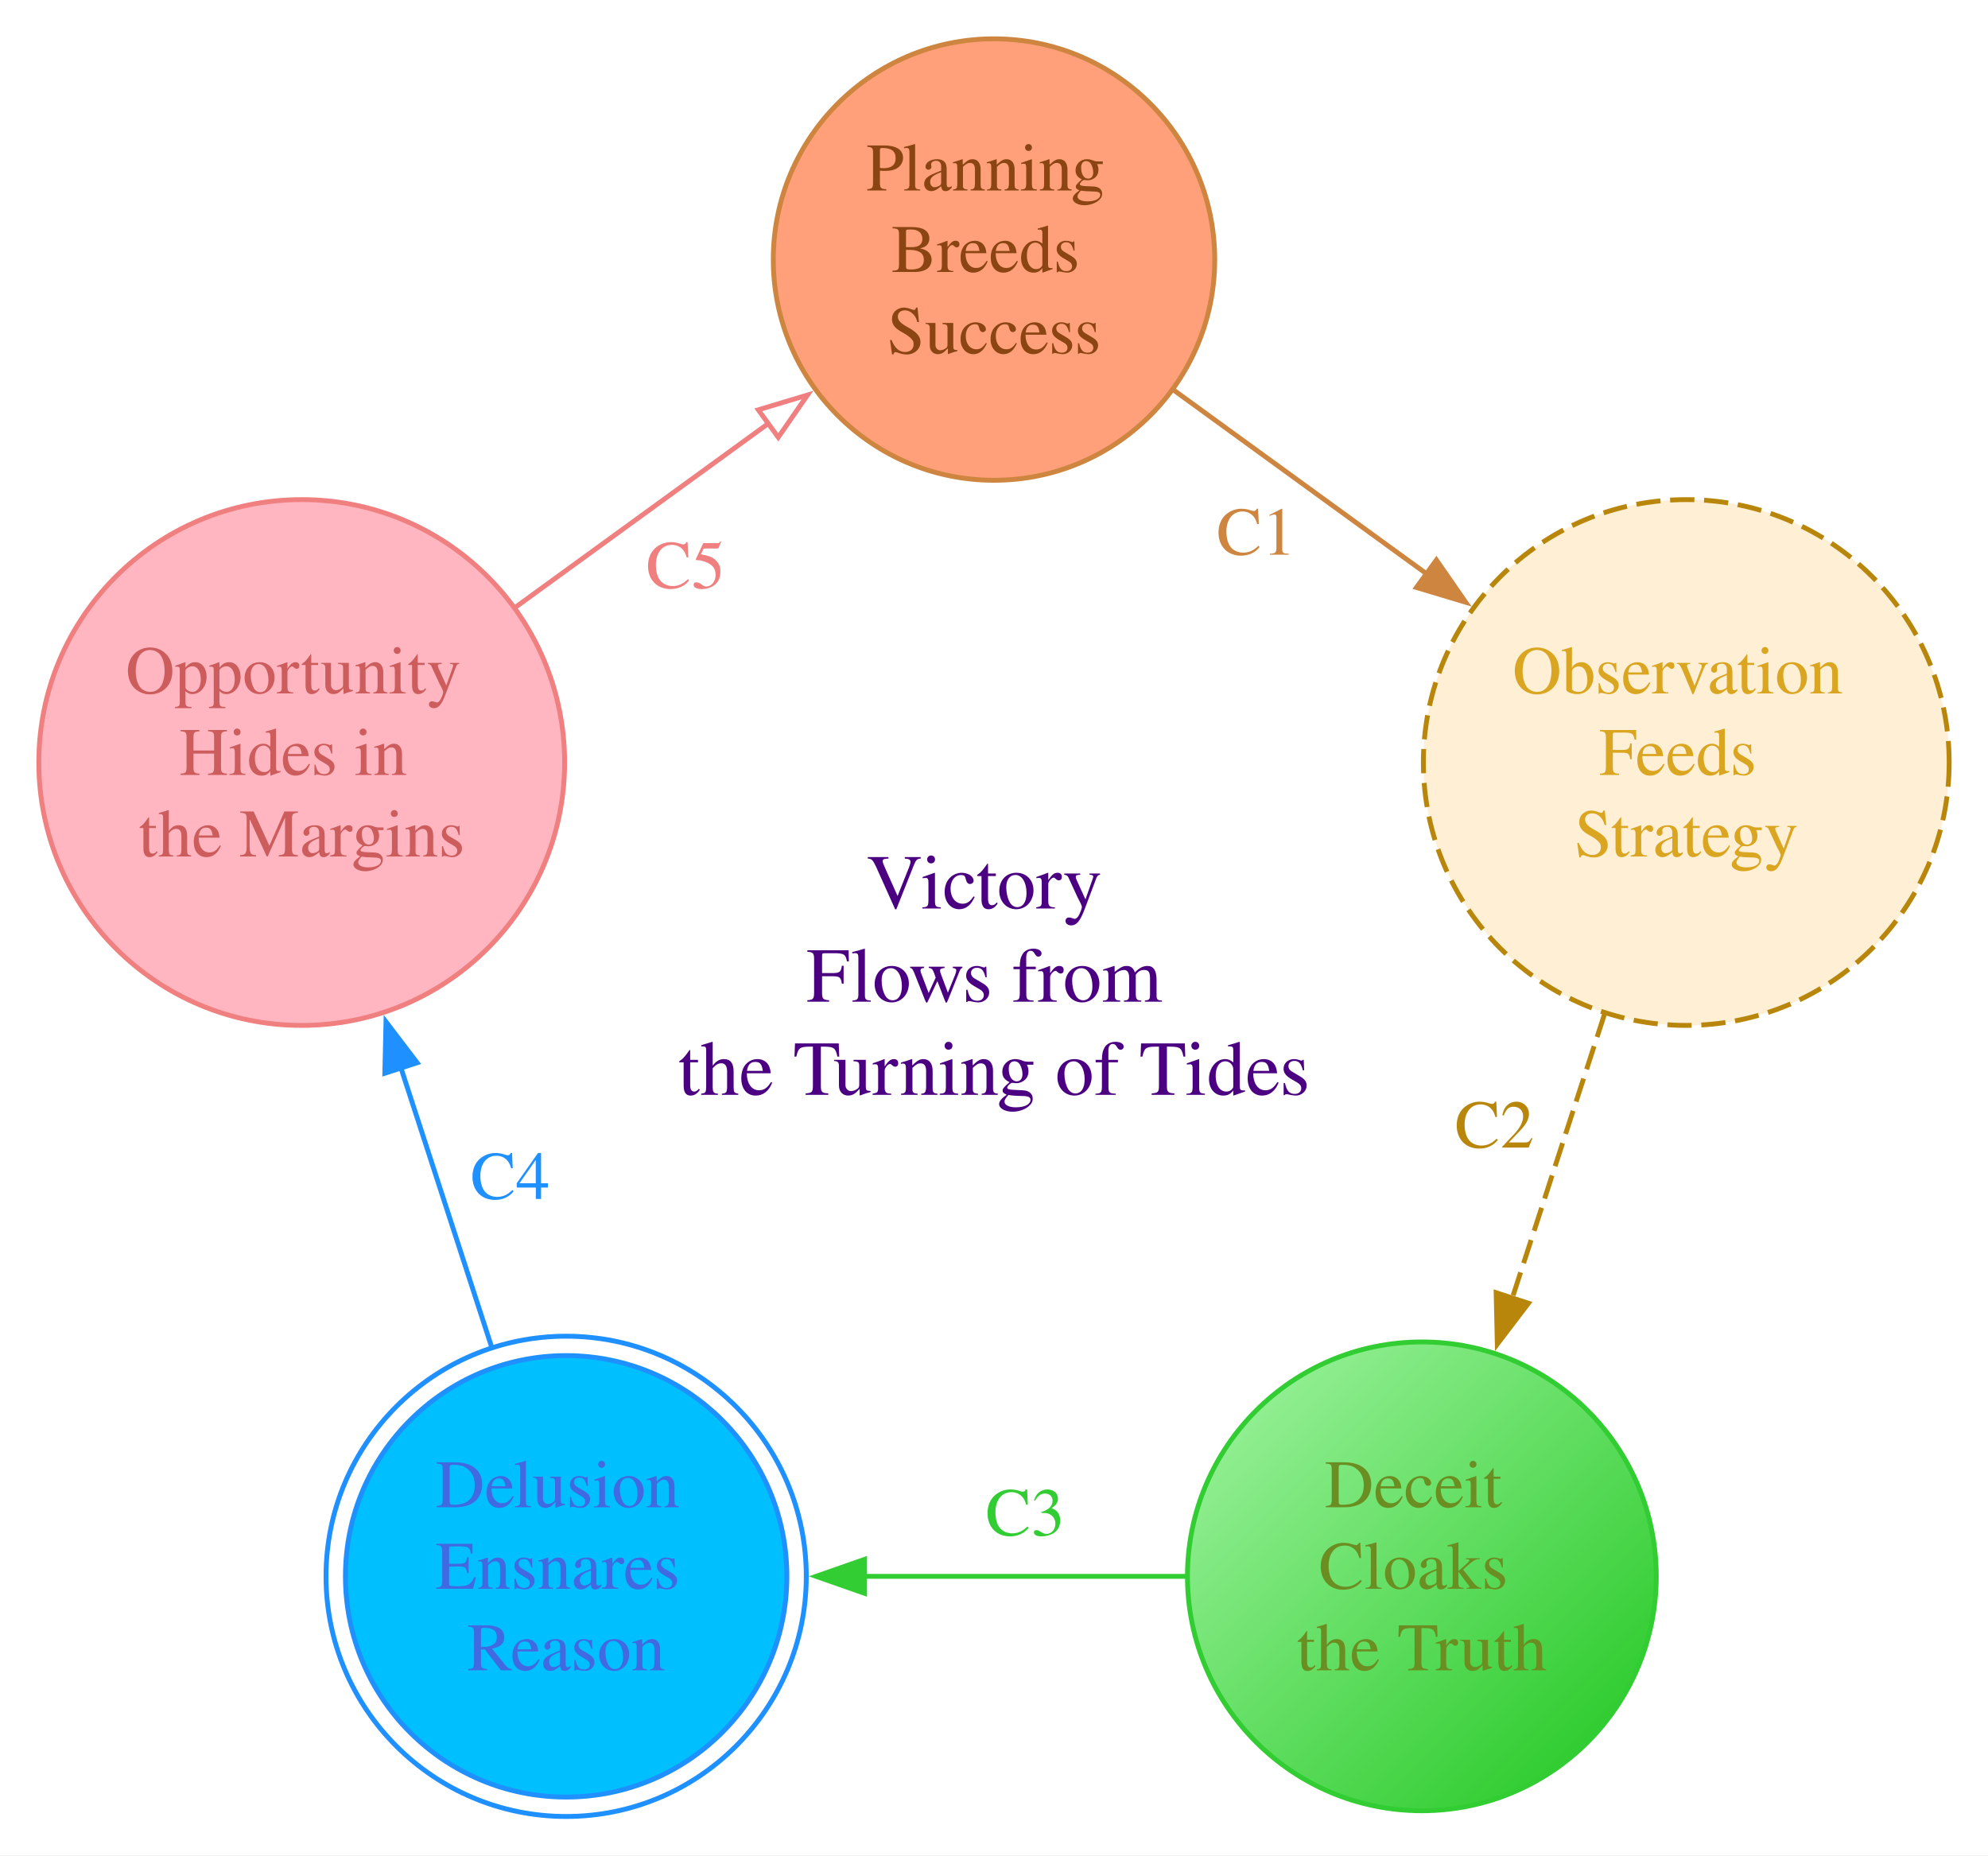
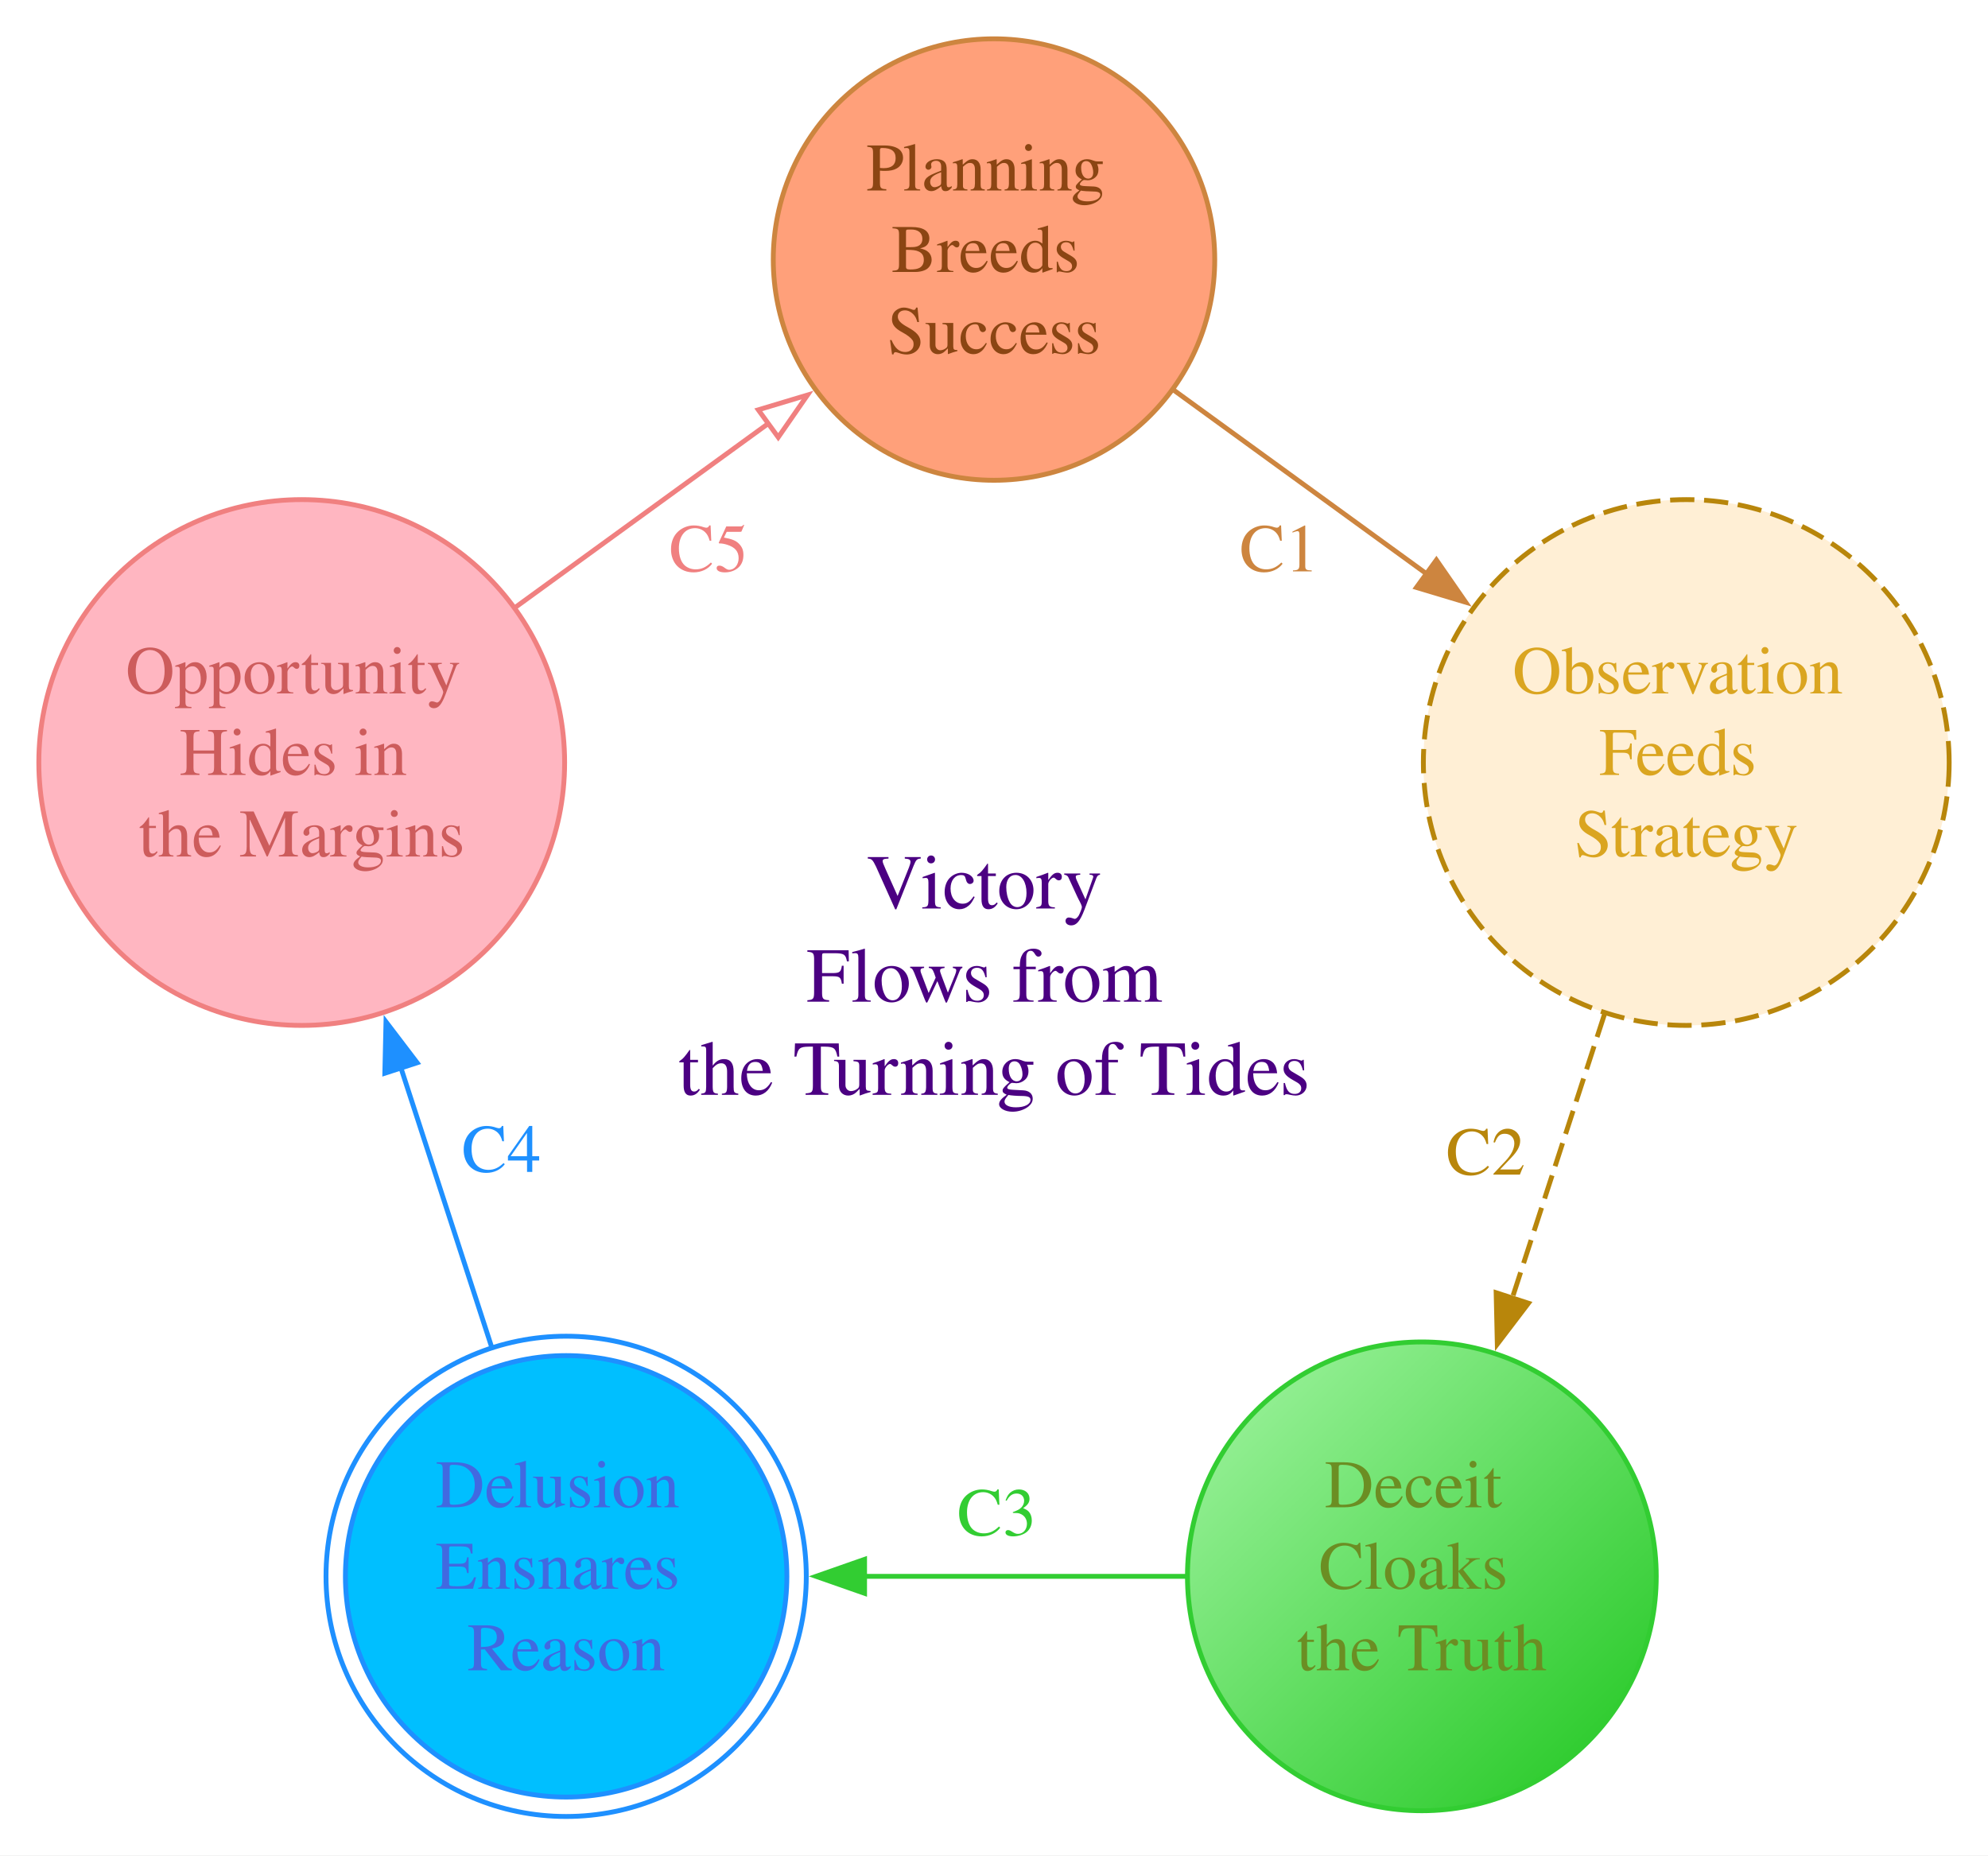
<svg xmlns="http://www.w3.org/2000/svg" width="409.67" height="382.322" viewBox="0 0 409.67 382.322">
  <g id="graph0" class="graph" transform="translate(204.8349,203.4845) scale(1.0)">
    <rect x="-204.835" y="-203.485" width="409.67" height="382.322" fill="white" />
    <g class="node" id="node_0">
      <circle cx="9.184850993605149e-15" cy="-150" r="45.485" fill="lightsalmon" stroke="peru" />
      <text x="9.184850993605149e-15" y="-150" text-anchor="middle" dominant-baseline="central" fill="saddlebrown" font-family="Times,serif" font-size="14">
        <tspan x="9.184850993605149e-15" dy="-1.2em">Planning</tspan>
        <tspan x="9.184850993605149e-15" dy="1.2em">Breeds</tspan>
        <tspan x="9.184850993605149e-15" dy="1.2em">Success</tspan>
      </text>
    </g>
    <g class="node" id="node_1">
      <circle cx="142.658" cy="-46.353" r="54.176" fill="papayawhip" stroke="darkgoldenrod" stroke-dasharray="5,2" />
      <text x="142.658" y="-46.353" text-anchor="middle" dominant-baseline="central" fill="goldenrod" font-family="Times,serif" font-size="14">
        <tspan x="142.658" dy="-1.2em">Observation</tspan>
        <tspan x="142.658" dy="1.2em">Feeds</tspan>
        <tspan x="142.658" dy="1.2em">Strategy</tspan>
      </text>
    </g>
    <g class="node" id="node_2">
      <defs>
        <linearGradient gradientTransform="rotate(45,0.5,0.5)" id="node_2__fill_color">
          <stop offset="0%" stop-color="lightgreen" />
          <stop offset="100%" stop-color="limegreen" />
        </linearGradient>
      </defs>
      <circle cx="88.168" cy="121.353" r="48.302" fill="url('#node_2__fill_color')" stroke="limegreen" />
      <text x="88.168" y="121.353" text-anchor="middle" dominant-baseline="central" fill="olivedrab" font-family="Times,serif" font-size="14">
        <tspan x="88.168" dy="-1.2em">Deceit</tspan>
        <tspan x="88.168" dy="1.2em">Cloaks</tspan>
        <tspan x="88.168" dy="1.2em">the Truth</tspan>
      </text>
    </g>
    <g class="node" id="node_3">
      <circle cx="-88.168" cy="121.353" r="45.485" fill="deepskyblue" stroke="dodgerblue" />
      <circle cx="-88.168" cy="121.353" r="49.485" fill="none" stroke="dodgerblue" />
      <text x="-88.168" y="121.353" text-anchor="middle" dominant-baseline="central" fill="royalblue" font-family="Times,serif" font-size="14">
        <tspan x="-88.168" dy="-1.2em">Delusion</tspan>
        <tspan x="-88.168" dy="1.2em">Ensnares</tspan>
        <tspan x="-88.168" dy="1.2em">Reason</tspan>
      </text>
    </g>
    <g class="node" id="node_4">
      <circle cx="-142.658" cy="-46.353" r="54.176" fill="lightpink" stroke="lightcoral" />
      <text x="-142.658" y="-46.353" text-anchor="middle" dominant-baseline="central" fill="indianred" font-family="Times,serif" font-size="14">
        <tspan x="-142.658" dy="-1.2em">Opportunity</tspan>
        <tspan x="-142.658" dy="1.2em">Hides in</tspan>
        <tspan x="-142.658" dy="1.2em">the Margins</tspan>
      </text>
    </g>
    <g class="node" id="node_c">
      <text x="0" y="0" text-anchor="middle" dominant-baseline="central" fill="indigo" font-family="Times,serif" font-size="16">
        <tspan x="0" dy="-1.2em">Victory</tspan>
        <tspan x="0" dy="1.2em">Flows from</tspan>
        <tspan x="0" dy="1.2em">the Turning of Tides</tspan>
      </text>
    </g>
    <g class="edge" id="edge1">
      <line x1="37.04" y1="-123.089" x2="89.11" y2="-85.258" stroke="peru" />
      <polygon points="97.2,-79.38 87.052,-82.427 91.167,-88.09 97.2,-79.38" fill="peru" stroke="peru" />
-       <text x="54.044" y="-91.743" text-anchor="middle" dominant-baseline="central" fill="peru" font-family="Times,serif" font-size="14">C1</text>
+       <text x="58.782" y="-88.3" text-anchor="middle" dominant-baseline="central" fill="peru" font-family="Times,serif" font-size="14">C1</text>
    </g>
    <g class="edge" id="edge2">
      <line x1="125.824" y1="5.458" x2="106.806" y2="63.989" stroke="darkgoldenrod" stroke-dasharray="5,2" />
      <polygon points="103.716,73.5 103.478,62.907 110.135,65.071 103.716,73.5" fill="darkgoldenrod" stroke="darkgoldenrod" />
-       <text x="103.133" y="30.44" text-anchor="middle" dominant-baseline="central" fill="darkgoldenrod" font-family="Times,serif" font-size="14">C2</text>
+       <text x="101.323" y="36.01" text-anchor="middle" dominant-baseline="central" fill="darkgoldenrod" font-family="Times,serif" font-size="14">C2</text>
    </g>
    <g class="edge" id="edge3">
      <line x1="39.566" y1="121.353" x2="-26.67" y2="121.353" stroke="limegreen" />
      <polygon points="-36.67,121.353 -26.67,117.853 -26.67,124.853 -36.67,121.353" fill="limegreen" stroke="limegreen" />
-       <text x="6.448" y="110.353" text-anchor="middle" dominant-baseline="central" fill="limegreen" font-family="Times,serif" font-size="14">C3</text>
+       <text x="0.591" y="110.353" text-anchor="middle" dominant-baseline="central" fill="limegreen" font-family="Times,serif" font-size="14">C3</text>
    </g>
    <g class="edge" id="edge4">
      <line x1="-103.552" y1="74.005" x2="-122.205" y2="16.598" stroke="dodgerblue" />
      <polygon points="-125.295,7.087 -118.876,15.516 -125.533,17.679 -125.295,7.087" fill="dodgerblue" stroke="dodgerblue" />
-       <text x="-99.696" y="41.018" text-anchor="middle" dominant-baseline="central" fill="dodgerblue" font-family="Times,serif" font-size="14">C4</text>
+       <text x="-101.506" y="35.448" text-anchor="middle" dominant-baseline="central" fill="dodgerblue" font-family="Times,serif" font-size="14">C4</text>
    </g>
    <g class="edge" id="edge5">
      <line x1="-98.586" y1="-78.373" x2="-46.517" y2="-116.203" stroke="lightcoral" />
      <polygon points="-38.427,-122.081 -44.46,-113.372 -48.574,-119.035 -38.427,-122.081" fill="none" stroke="lightcoral" />
-       <text x="-63.52" y="-84.858" text-anchor="middle" dominant-baseline="central" fill="lightcoral" font-family="Times,serif" font-size="14">C5</text>
+       <text x="-58.782" y="-88.3" text-anchor="middle" dominant-baseline="central" fill="lightcoral" font-family="Times,serif" font-size="14">C5</text>
    </g>
  </g>
</svg>
